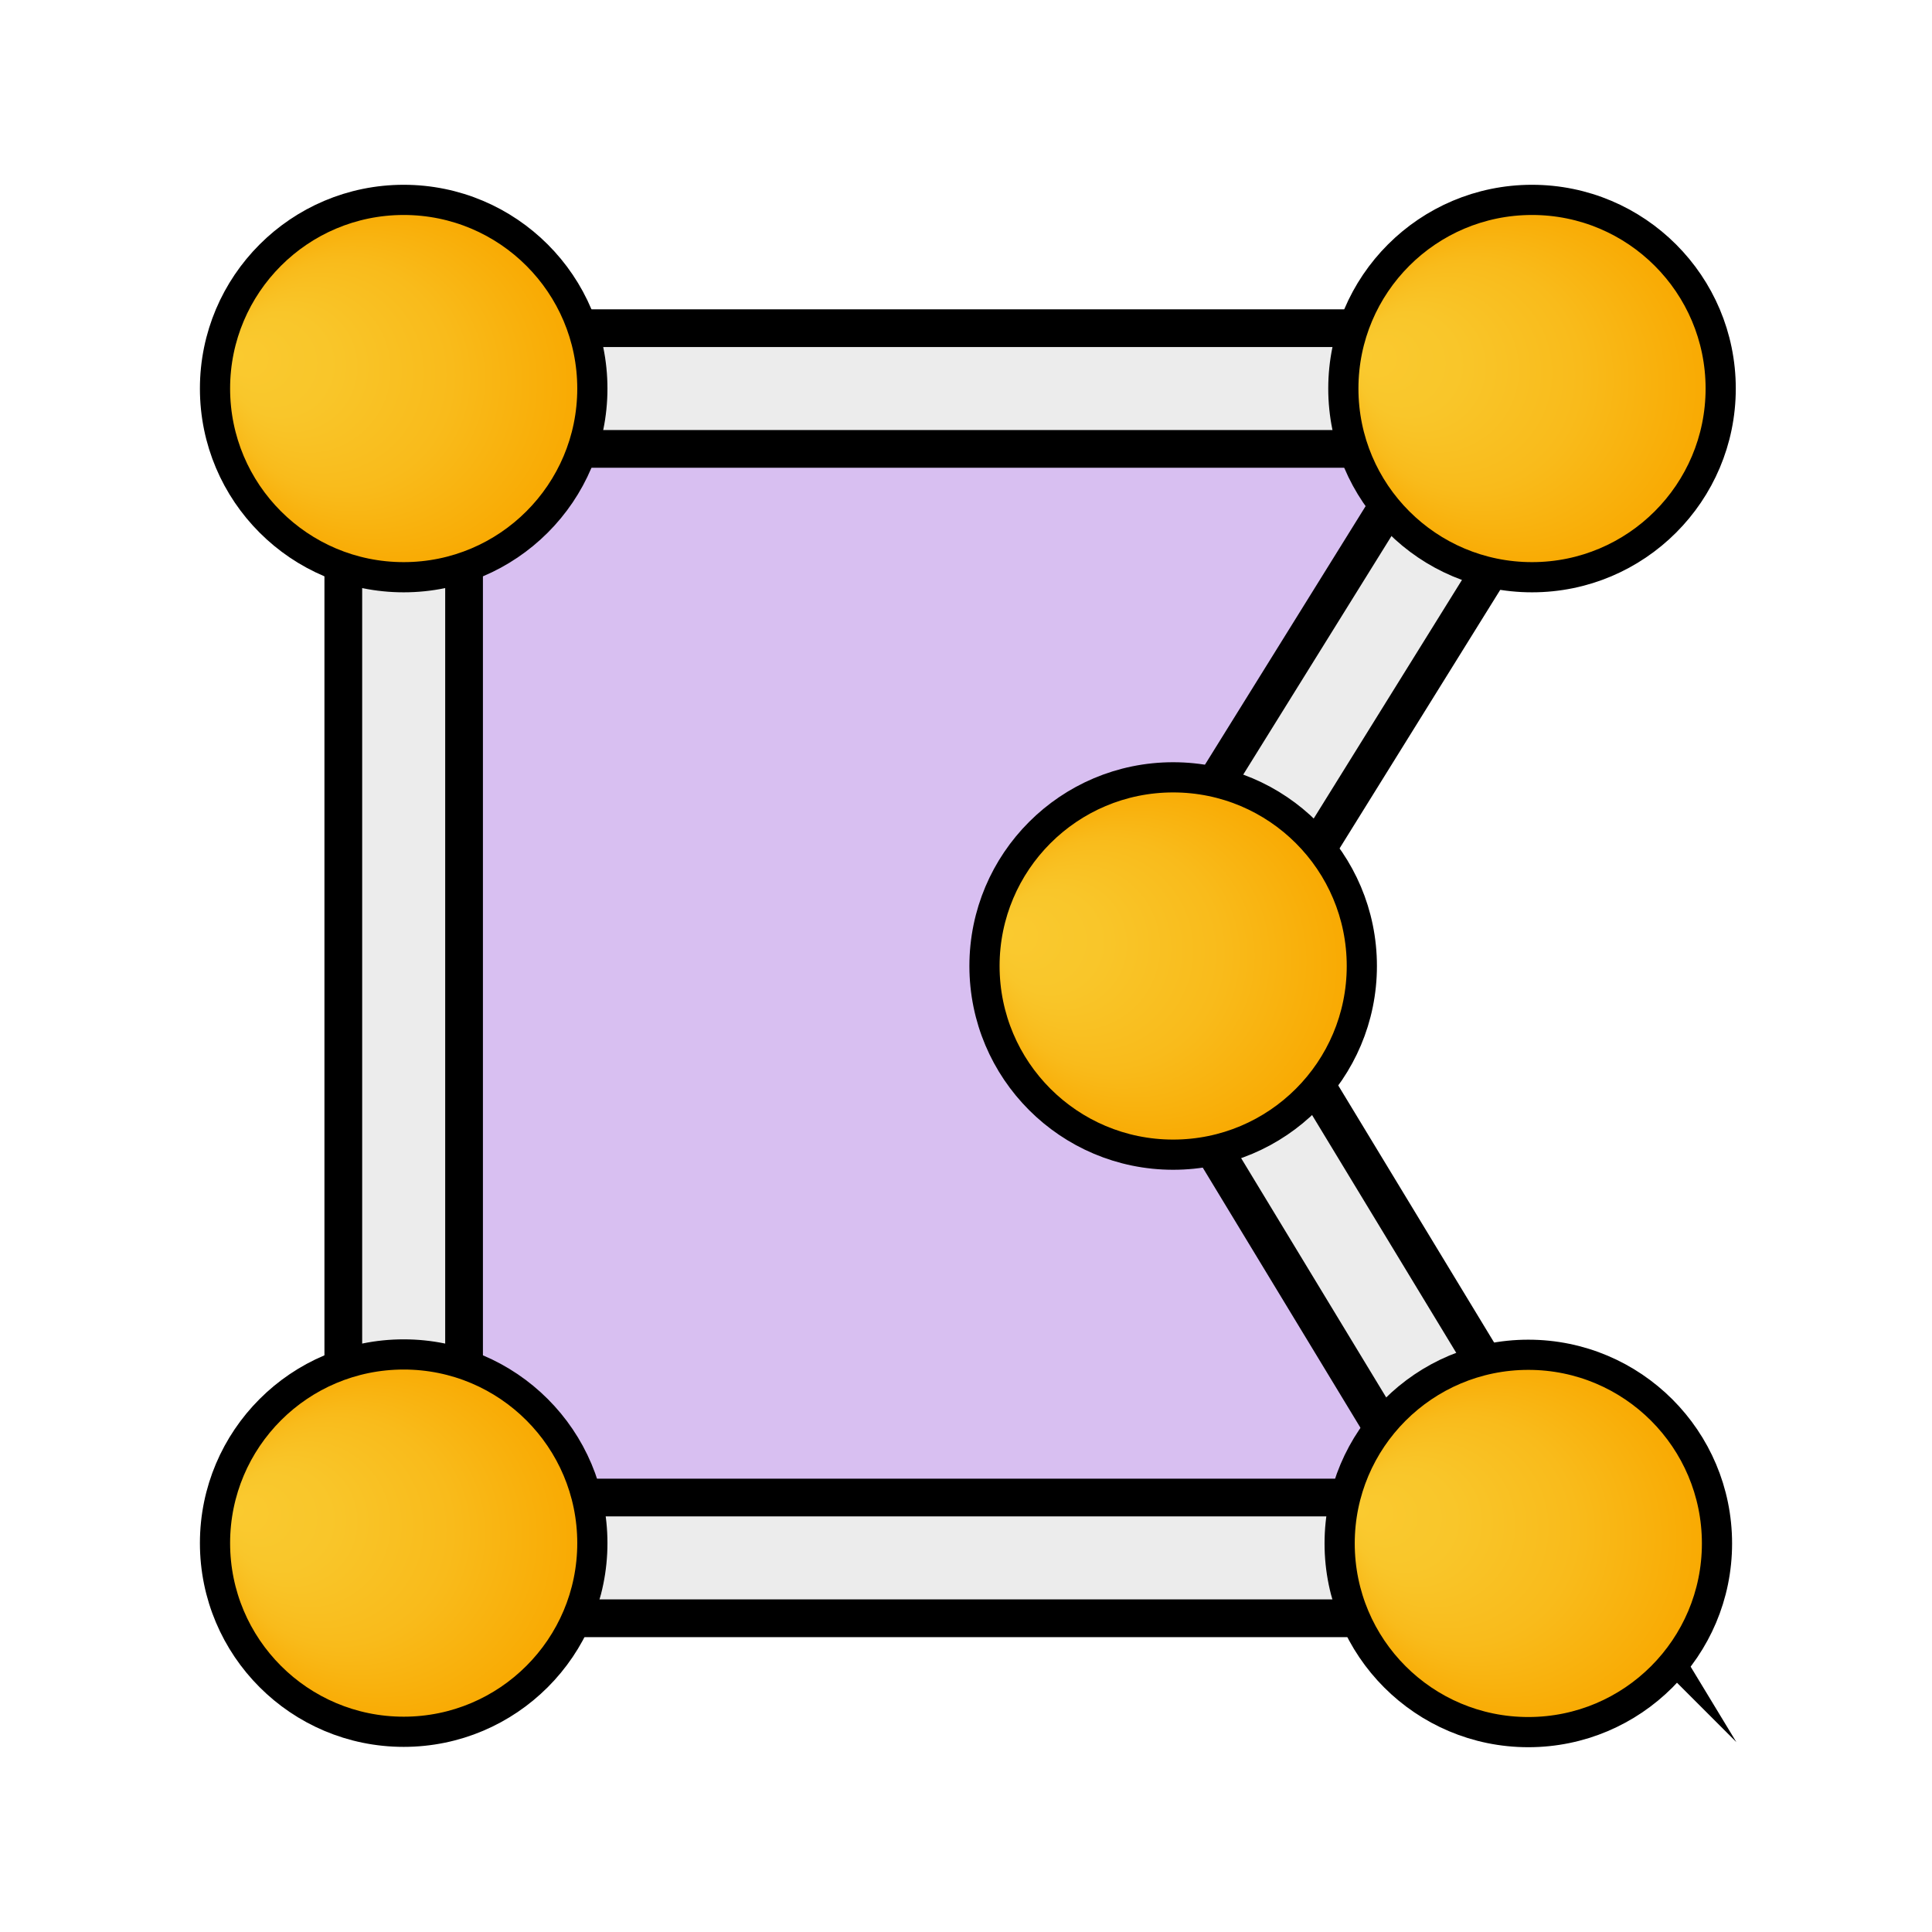
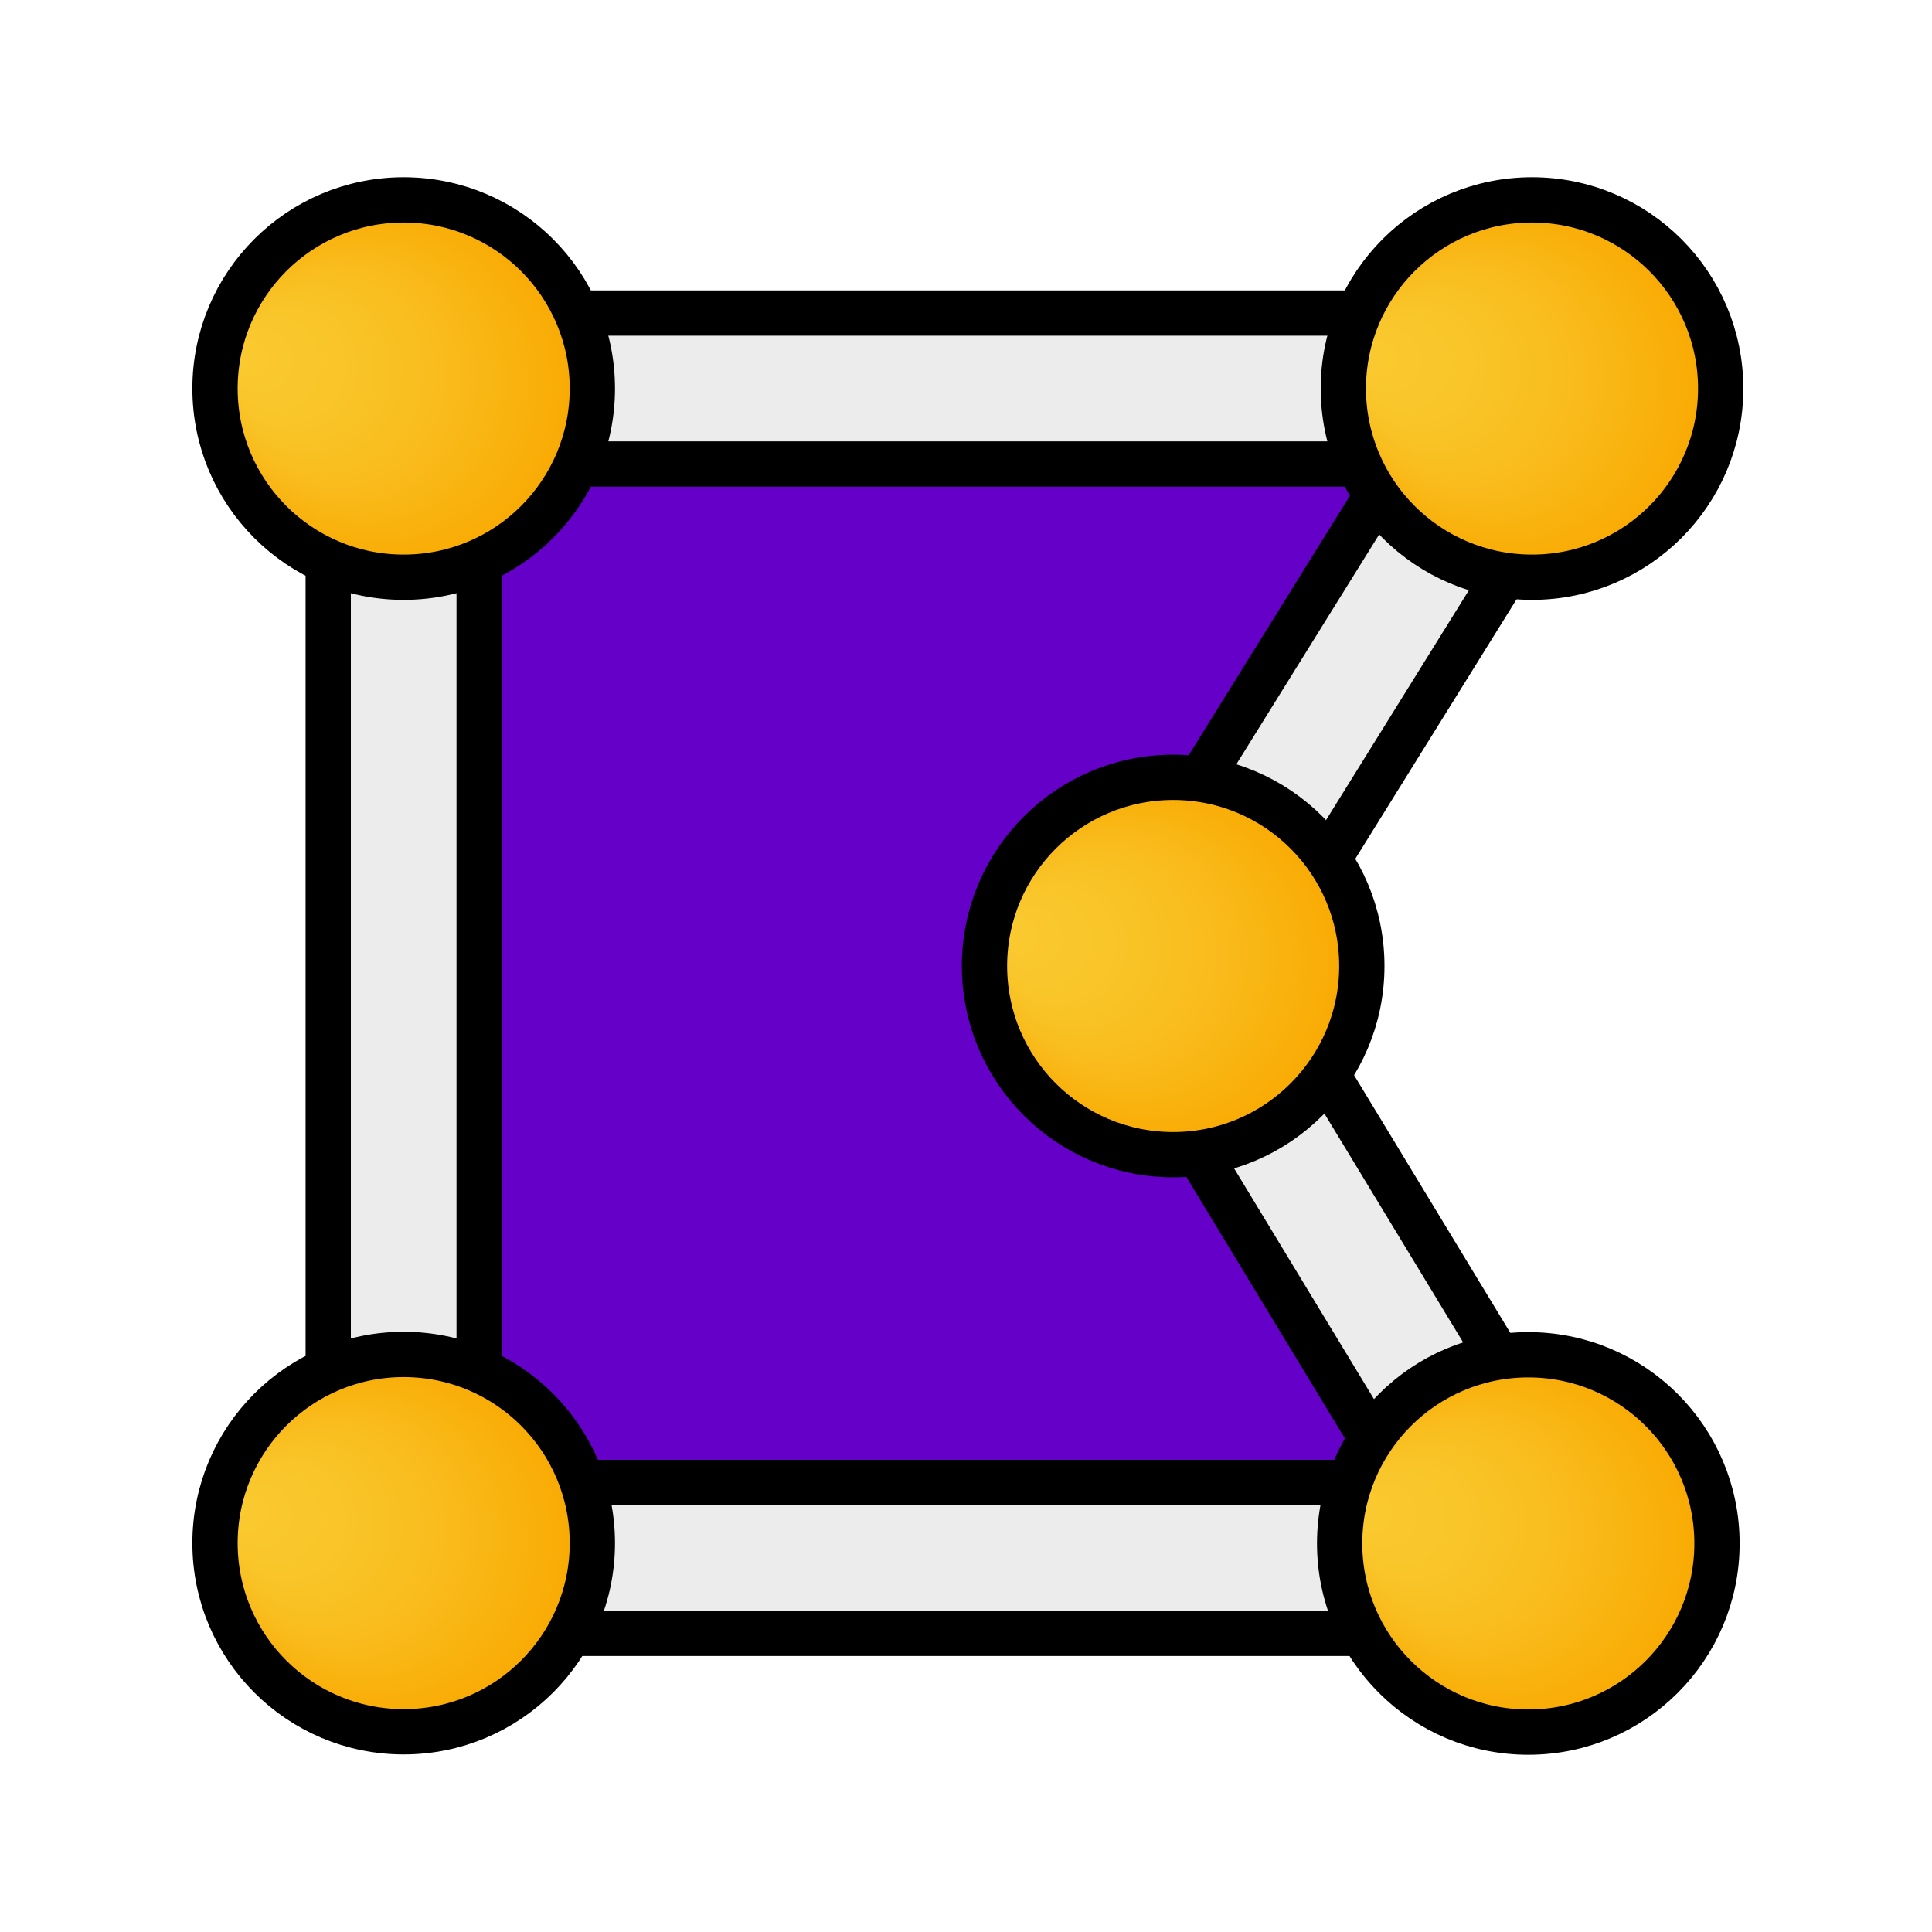
- <svg xmlns="http://www.w3.org/2000/svg" xmlns:xlink="http://www.w3.org/1999/xlink" id="Ebene_2" data-name="Ebene 2" viewBox="0 0 512 512">
+ <svg xmlns="http://www.w3.org/2000/svg" xmlns:xlink="http://www.w3.org/1999/xlink" id="uuid-6e05aee6-3cc2-47e8-8b07-2e744b28409c" data-name="Ebene 2" width="512" height="512" viewBox="0 0 512 512">
  <defs>
-     <style>
-       .cls-1 {
-         fill: url(#Unbenannter_Verlauf_6);
-       }
- 
-       .cls-1, .cls-2, .cls-3, .cls-4, .cls-5, .cls-6 {
-         stroke: #000;
-         stroke-miterlimit: 10;
-       }
- 
-       .cls-1, .cls-2, .cls-3, .cls-4, .cls-6 {
-         stroke-width: 8px;
-       }
- 
-       .cls-7 {
-         fill: none;
-       }
- 
-       .cls-7, .cls-8 {
-         stroke-width: 0px;
-       }
- 
-       .cls-8 {
-         fill: #6400c8;
-         opacity: .25;
-       }
- 
-       .cls-2 {
-         fill: url(#Unbenannter_Verlauf_6-2);
-       }
- 
-       .cls-3 {
-         fill: url(#Unbenannter_Verlauf_6-5);
-       }
- 
-       .cls-4 {
-         fill: url(#Unbenannter_Verlauf_6-3);
-       }
- 
-       .cls-5 {
-         fill: #ececec;
-         stroke-width: 10px;
-       }
- 
-       .cls-6 {
-         fill: url(#Unbenannter_Verlauf_6-4);
-       }
-     </style>
-     <radialGradient id="Unbenannter_Verlauf_6" data-name="Unbenannter Verlauf 6" cx="106.98" cy="102.97" fx="61.52" fy="94.14" r="50" gradientUnits="userSpaceOnUse">
+     <radialGradient id="uuid-e5c27e48-5c17-44ec-9834-ef404a858669" data-name="MOST Gradient" cx="106.98" cy="102.97" fx="61.52" fy="94.14" r="50" gradientUnits="userSpaceOnUse">
      <stop offset="0" stop-color="#faca30" />
      <stop offset=".27" stop-color="#f9c62a" />
      <stop offset=".61" stop-color="#f9bb1b" />
      <stop offset=".98" stop-color="#f9a901" />
      <stop offset="1" stop-color="#f9a800" />
    </radialGradient>
-     <radialGradient id="Unbenannter_Verlauf_6-2" data-name="Unbenannter Verlauf 6" cx="406" fx="360.54" fy="94.14" r="50" xlink:href="#Unbenannter_Verlauf_6" />
-     <radialGradient id="Unbenannter_Verlauf_6-3" data-name="Unbenannter Verlauf 6" cx="310.9" cy="256" fx="265.44" fy="247.17" r="50" xlink:href="#Unbenannter_Verlauf_6" />
-     <radialGradient id="Unbenannter_Verlauf_6-4" data-name="Unbenannter Verlauf 6" cx="405.02" cy="409.03" fx="359.56" fy="400.21" r="50" xlink:href="#Unbenannter_Verlauf_6" />
-     <radialGradient id="Unbenannter_Verlauf_6-5" data-name="Unbenannter Verlauf 6" cx="106.98" cy="408.94" fx="61.52" fy="400.12" r="50" xlink:href="#Unbenannter_Verlauf_6" />
+     <radialGradient id="uuid-1d9dc611-d314-48b0-979d-0e57349d45b2" data-name="MOST Gradient" cx="406" fx="360.54" fy="94.14" r="50" xlink:href="#uuid-e5c27e48-5c17-44ec-9834-ef404a858669" />
+     <radialGradient id="uuid-5581a1b8-1f52-469f-901e-c44812b4ca5a" data-name="MOST Gradient" cx="310.9" cy="256" fx="265.44" fy="247.17" r="50" xlink:href="#uuid-e5c27e48-5c17-44ec-9834-ef404a858669" />
+     <radialGradient id="uuid-632d0a01-4a4d-4b97-b1b5-3bde0efd6ebb" data-name="MOST Gradient" cx="405.02" cy="409.03" fx="359.56" fy="400.21" r="50" xlink:href="#uuid-e5c27e48-5c17-44ec-9834-ef404a858669" />
+     <radialGradient id="uuid-38dbbf0a-6e6b-46e8-985c-c43b371f7607" data-name="MOST Gradient" cx="106.98" cy="408.94" fx="61.52" fy="400.12" r="50" xlink:href="#uuid-e5c27e48-5c17-44ec-9834-ef404a858669" />
  </defs>
-   <g id="measurements">
-     <g id="area">
+   <g id="uuid-d94335f8-b5c7-4250-8a5e-d2ac9f905dbe" data-name="measurements">
+     <g id="uuid-e23476a0-af7e-4be4-9881-d43a07804c83" data-name="area">
      <g>
-         <polygon class="cls-8" points="106.98 102.97 406 102.97 310.9 256 406 412.86 106.98 412.86 106.98 102.97" />
-         <path class="cls-5" d="M434.41,428.86H90.98V86.97h343.8l-105.1,169.14,104.74,172.76ZM122.98,396.86h254.61l-85.46-140.97,85.09-136.93H122.98v277.9Z" />
+         <polygon points="106.98 102.97 406 102.97 310.9 256 406 412.86 106.98 412.86 106.98 102.97" fill="#6400c8" stroke-width="0" />
+         <path d="M86.98,432.86V82.97h355l-107.61,173.16,107.14,176.73H86.98ZM370.49,392.86l-83.05-136.99,82.59-132.9H126.98v269.9h243.51Z" fill="#ececec" stroke="#000" stroke-miterlimit="10" stroke-width="12" />
      </g>
-       <circle class="cls-1" cx="106.98" cy="102.97" r="50" />
-       <circle class="cls-2" cx="406" cy="102.97" r="50" />
-       <circle class="cls-4" cx="310.9" cy="256" r="50" />
-       <circle class="cls-6" cx="405.02" cy="409.03" r="50" />
-       <circle class="cls-3" cx="106.98" cy="408.94" r="50" />
+       <circle cx="106.98" cy="102.97" r="50" fill="url(#uuid-e5c27e48-5c17-44ec-9834-ef404a858669)" stroke="#000" stroke-miterlimit="10" stroke-width="12" />
+       <circle cx="406" cy="102.97" r="50" fill="url(#uuid-1d9dc611-d314-48b0-979d-0e57349d45b2)" stroke="#000" stroke-miterlimit="10" stroke-width="12" />
+       <circle cx="310.9" cy="256" r="50" fill="url(#uuid-5581a1b8-1f52-469f-901e-c44812b4ca5a)" stroke="#000" stroke-miterlimit="10" stroke-width="12" />
+       <circle cx="405.02" cy="409.03" r="50" fill="url(#uuid-632d0a01-4a4d-4b97-b1b5-3bde0efd6ebb)" stroke="#000" stroke-miterlimit="10" stroke-width="12" />
+       <circle cx="106.98" cy="408.94" r="50" fill="url(#uuid-38dbbf0a-6e6b-46e8-985c-c43b371f7607)" stroke="#000" stroke-miterlimit="10" stroke-width="12" />
    </g>
  </g>
-   <g id="frame">
-     <rect class="cls-7" width="512" height="512" />
+   <g id="uuid-a295bdaf-b003-46dd-9d54-8c7bf20345ec" data-name="frame">
+     <rect width="512" height="512" fill="none" stroke-width="0" />
  </g>
</svg>
